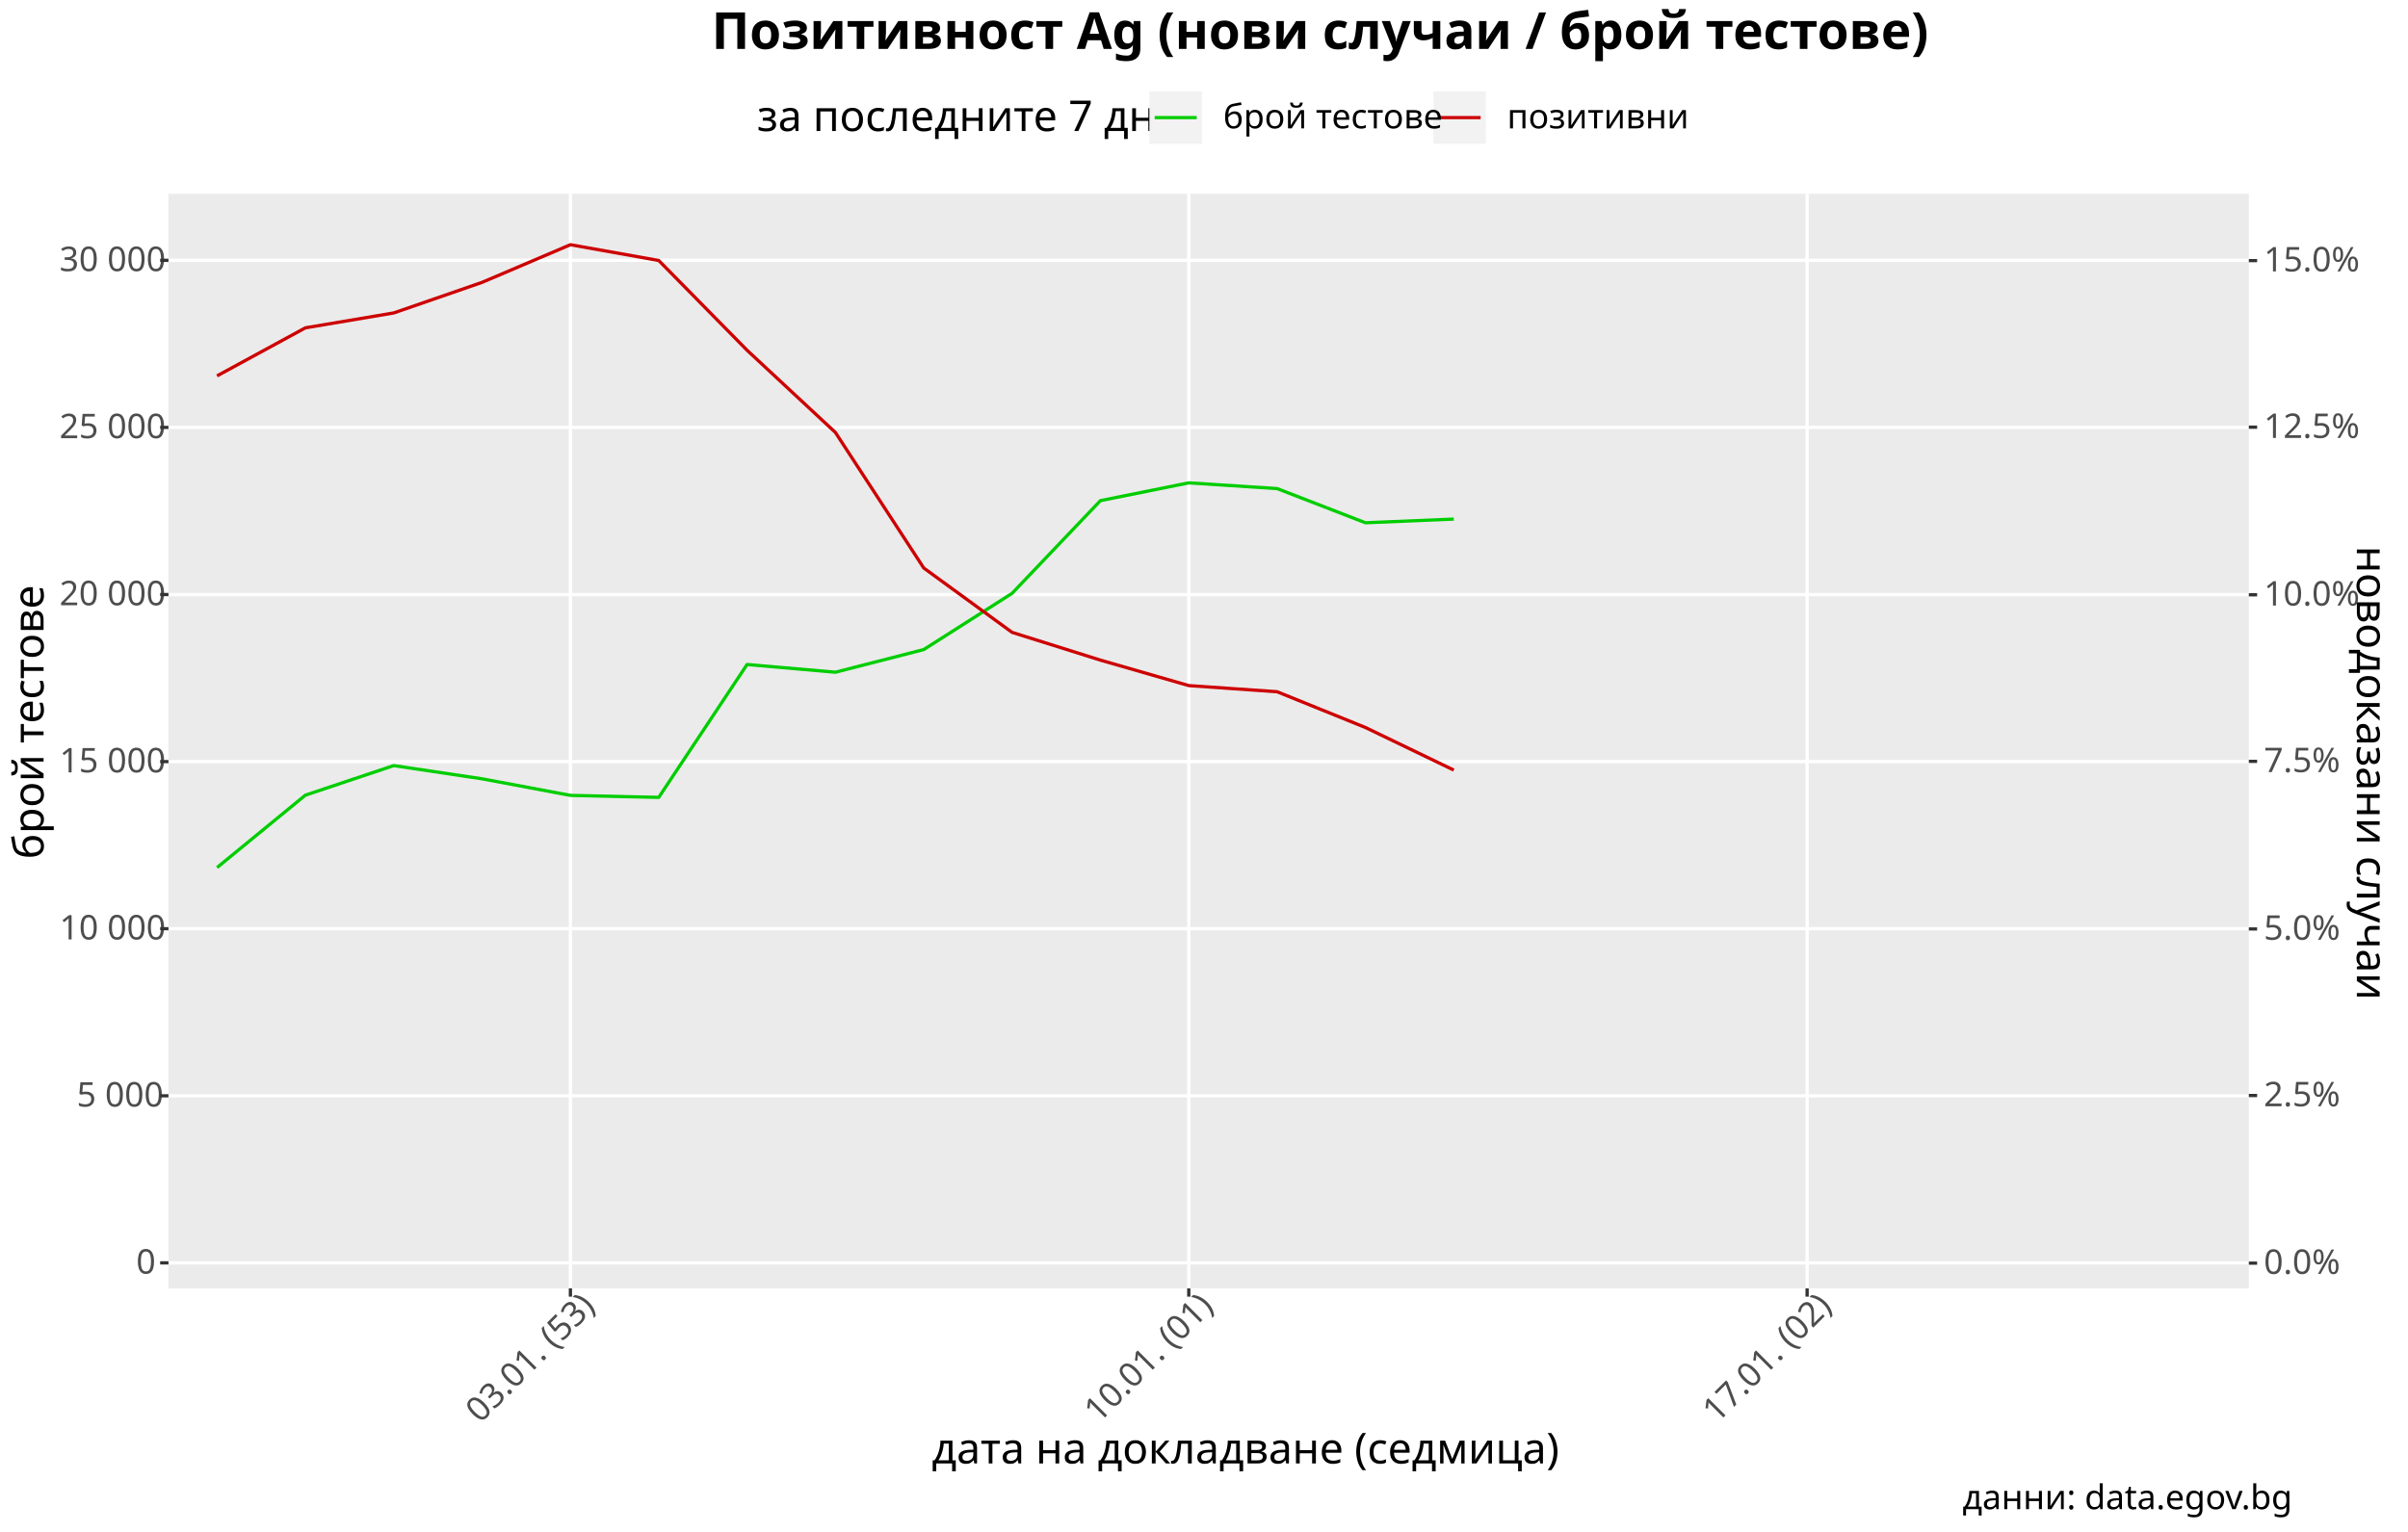
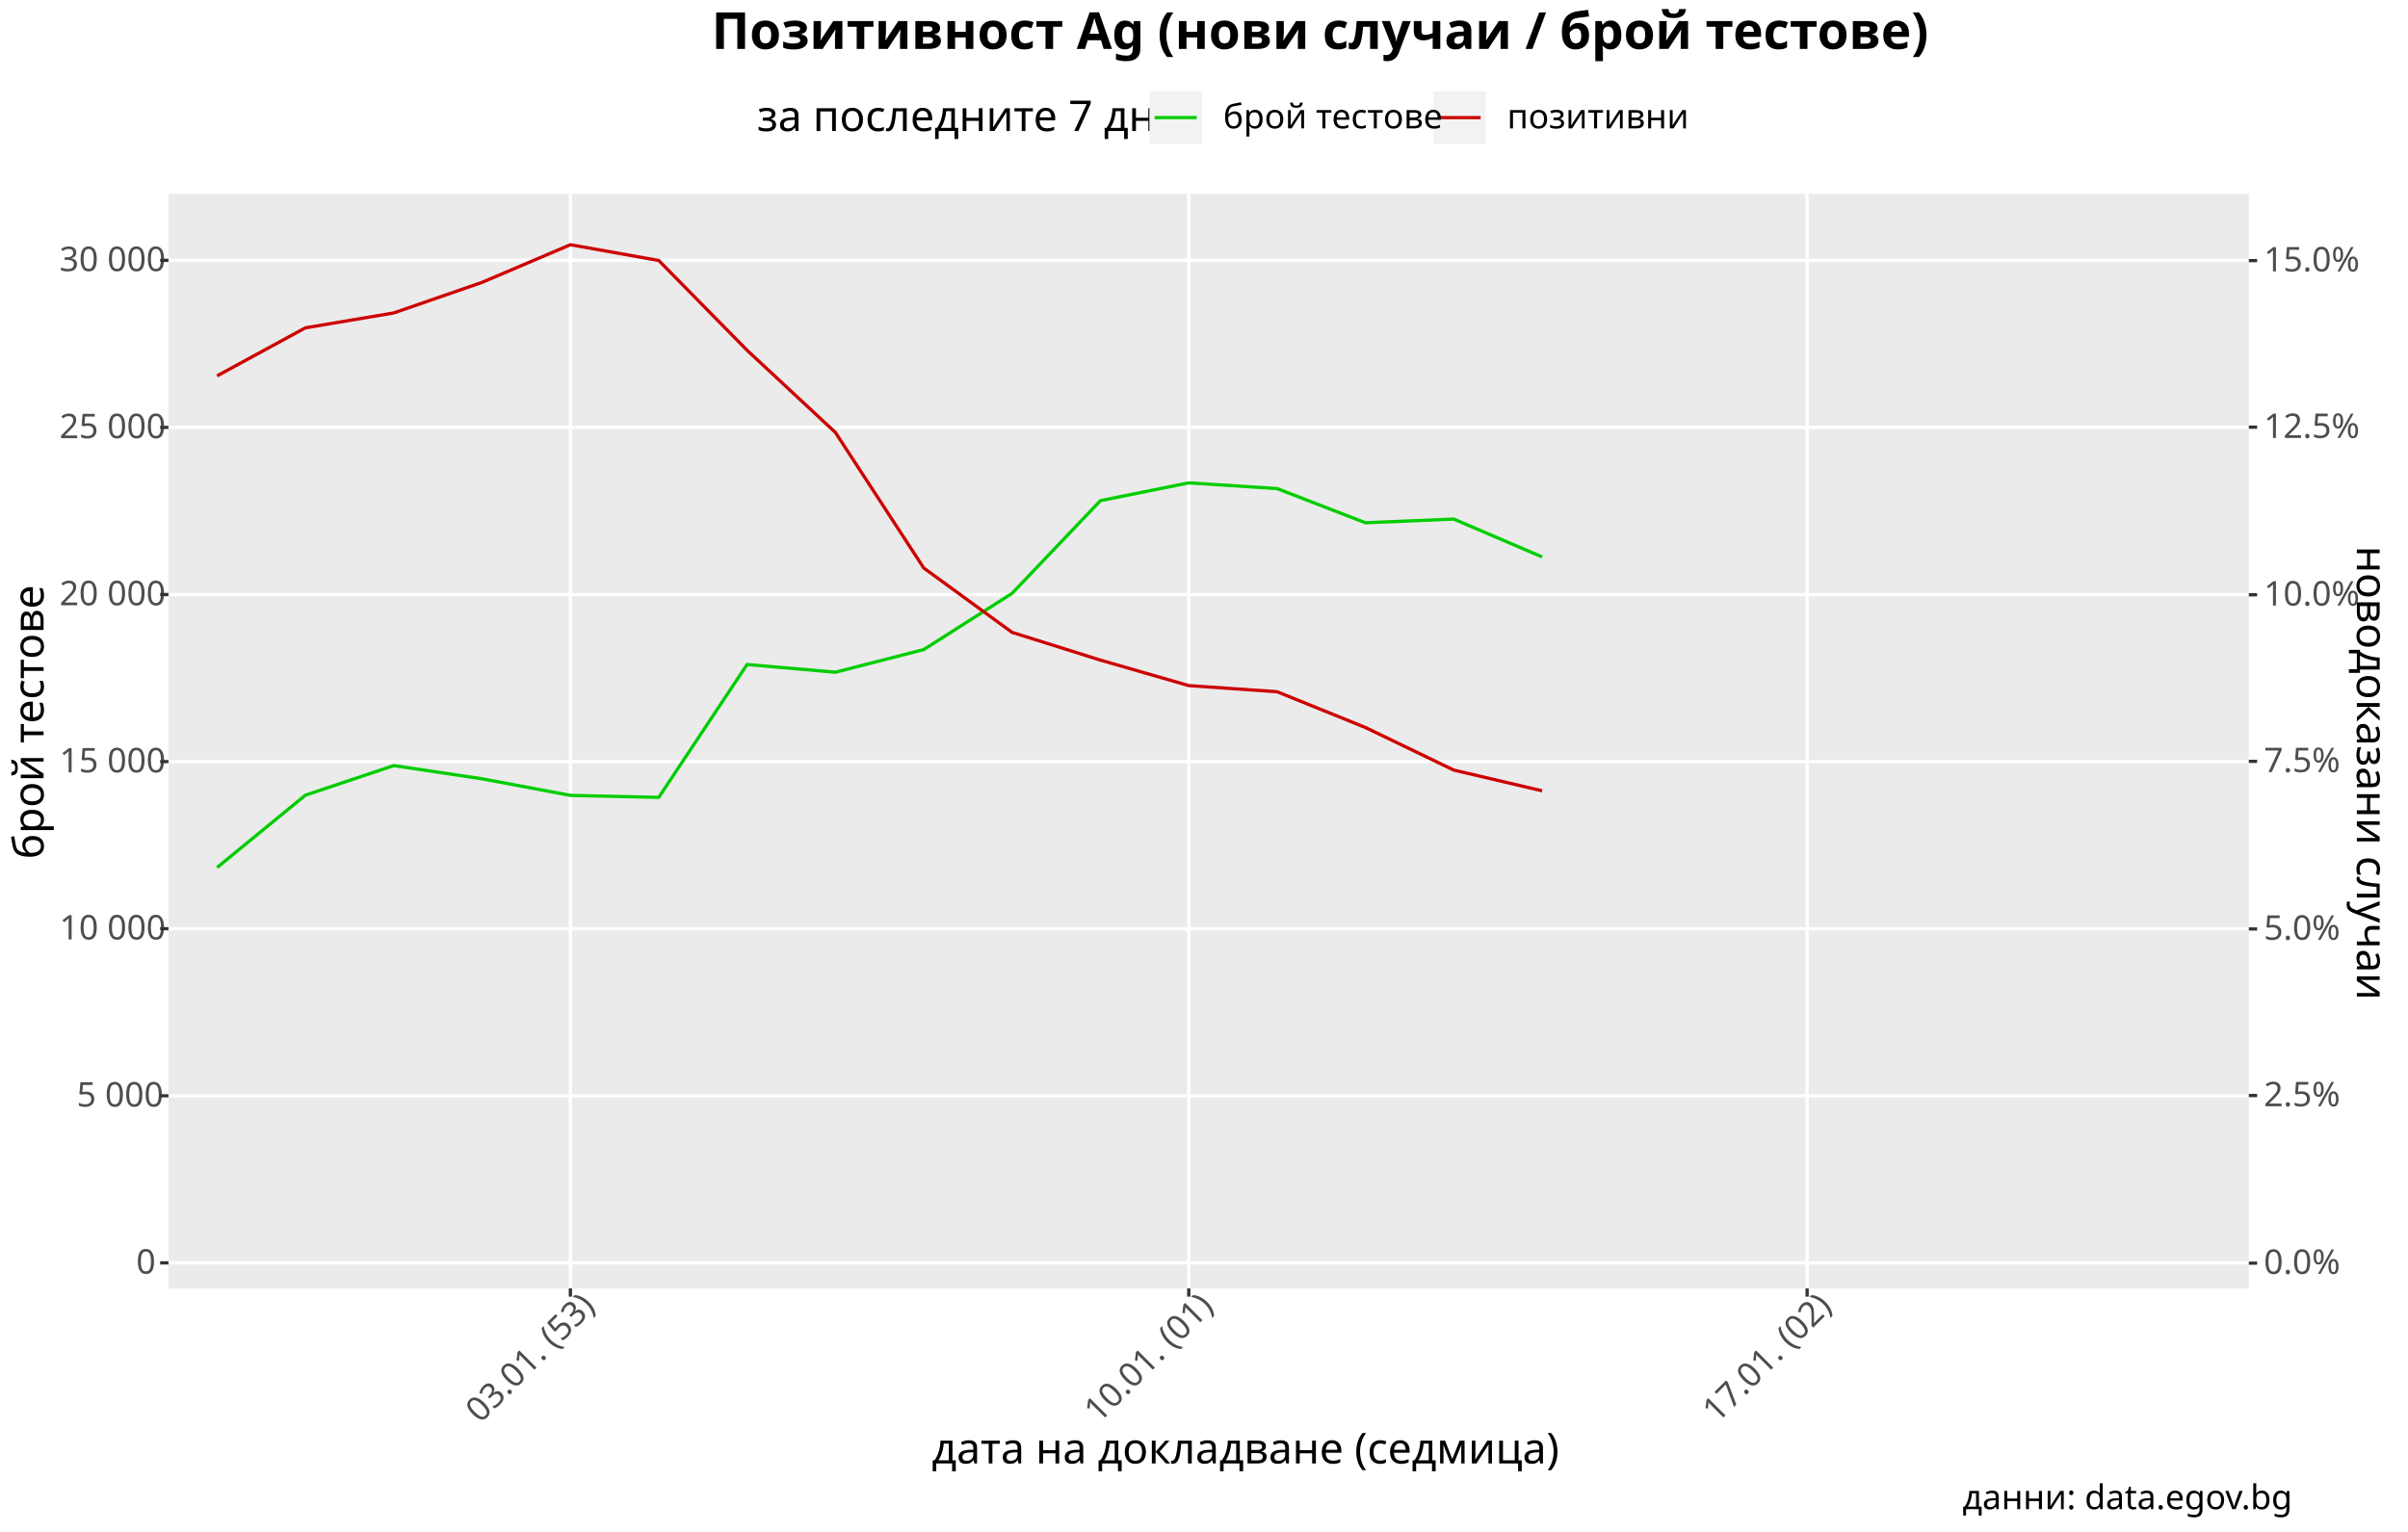
<svg xmlns="http://www.w3.org/2000/svg" viewBox="0 0 792.00 504.00">
  <defs>
    <style type="text/css">
    line, polyline, polygon, path, rect, circle {
      fill: none;
      stroke: #000000;
      stroke-linecap: round;
      stroke-linejoin: round;
      stroke-miterlimit: 10.00;
    }
  </style>
  </defs>
  <rect width="100%" height="100%" style="stroke: none; fill: #FFFFFF;" />
  <rect x="0.00" y="0.00" width="792.00" height="504.00" style="stroke-width: 1.07; stroke: #FFFFFF; fill: #FFFFFF;" />
  <defs>
    <clipPath id="cpNTUuNDF8NzM5LjY1fDQyMy44N3w2My43Nw==">
      <rect x="55.41" y="63.77" width="684.24" height="360.10" />
    </clipPath>
  </defs>
  <rect x="55.41" y="63.77" width="684.24" height="360.10" style="stroke-width: 1.07; stroke: none; fill: #EBEBEB;" clip-path="url(#cpNTUuNDF8NzM5LjY1fDQyMy44N3w2My43Nw==)" />
  <polyline points="55.41,415.49 739.65,415.49 " style="stroke-width: 1.07; stroke: #FFFFFF; stroke-linecap: butt;" clip-path="url(#cpNTUuNDF8NzM5LjY1fDQyMy44N3w2My43Nw==)" />
  <polyline points="55.41,360.52 739.65,360.52 " style="stroke-width: 1.07; stroke: #FFFFFF; stroke-linecap: butt;" clip-path="url(#cpNTUuNDF8NzM5LjY1fDQyMy44N3w2My43Nw==)" />
  <polyline points="55.41,305.54 739.65,305.54 " style="stroke-width: 1.07; stroke: #FFFFFF; stroke-linecap: butt;" clip-path="url(#cpNTUuNDF8NzM5LjY1fDQyMy44N3w2My43Nw==)" />
  <polyline points="55.41,250.57 739.65,250.57 " style="stroke-width: 1.07; stroke: #FFFFFF; stroke-linecap: butt;" clip-path="url(#cpNTUuNDF8NzM5LjY1fDQyMy44N3w2My43Nw==)" />
  <polyline points="55.41,195.60 739.65,195.60 " style="stroke-width: 1.07; stroke: #FFFFFF; stroke-linecap: butt;" clip-path="url(#cpNTUuNDF8NzM5LjY1fDQyMy44N3w2My43Nw==)" />
  <polyline points="55.41,140.62 739.65,140.62 " style="stroke-width: 1.07; stroke: #FFFFFF; stroke-linecap: butt;" clip-path="url(#cpNTUuNDF8NzM5LjY1fDQyMy44N3w2My43Nw==)" />
  <polyline points="55.41,85.65 739.65,85.65 " style="stroke-width: 1.07; stroke: #FFFFFF; stroke-linecap: butt;" clip-path="url(#cpNTUuNDF8NzM5LjY1fDQyMy44N3w2My43Nw==)" />
  <polyline points="187.61,423.87 187.61,63.77 " style="stroke-width: 1.07; stroke: #FFFFFF; stroke-linecap: butt;" clip-path="url(#cpNTUuNDF8NzM5LjY1fDQyMy44N3w2My43Nw==)" />
  <polyline points="390.99,423.87 390.99,63.77 " style="stroke-width: 1.07; stroke: #FFFFFF; stroke-linecap: butt;" clip-path="url(#cpNTUuNDF8NzM5LjY1fDQyMy44N3w2My43Nw==)" />
  <polyline points="594.37,423.87 594.37,63.77 " style="stroke-width: 1.07; stroke: #FFFFFF; stroke-linecap: butt;" clip-path="url(#cpNTUuNDF8NzM5LjY1fDQyMy44N3w2My43Nw==)" />
-   <polyline points="71.39,285.42 100.44,261.61 129.50,251.88 158.55,256.23 187.61,261.68 216.66,262.34 245.71,218.62 274.77,221.16 303.82,213.71 332.88,195.21 361.93,164.71 390.99,158.86 420.04,160.74 449.10,171.99 478.15,170.78 " style="stroke-width: 1.07; stroke: #00CD00; stroke-linecap: butt;" clip-path="url(#cpNTUuNDF8NzM5LjY1fDQyMy44N3w2My43Nw==)" />
-   <polyline points="71.39,123.66 100.44,107.86 129.50,102.96 158.55,92.90 187.61,80.51 216.66,85.70 245.71,115.23 274.77,142.28 303.82,186.87 332.88,208.05 361.93,217.18 390.99,225.56 420.04,227.58 449.10,239.35 478.15,253.36 " style="stroke-width: 1.07; stroke: #CD0000; stroke-linecap: butt;" clip-path="url(#cpNTUuNDF8NzM5LjY1fDQyMy44N3w2My43Nw==)" />
+   <polyline points="71.39,285.42 100.44,261.61 129.50,251.88 158.55,256.23 187.61,261.68 216.66,262.34 245.71,218.62 274.77,221.16 303.82,213.71 332.88,195.21 361.93,164.71 390.99,158.86 420.04,160.74 449.10,171.99 478.15,170.78 507.21,183.23 " style="stroke-width: 1.07; stroke: #00CD00; stroke-linecap: butt;" clip-path="url(#cpNTUuNDF8NzM5LjY1fDQyMy44N3w2My43Nw==)" />
+   <polyline points="71.39,123.66 100.44,107.86 129.50,102.96 158.55,92.90 187.61,80.51 216.66,85.70 245.71,115.23 274.77,142.28 303.82,186.87 332.88,208.05 361.93,217.18 390.99,225.56 420.04,227.58 449.10,239.35 478.15,253.36 507.21,260.18 " style="stroke-width: 1.07; stroke: #CD0000; stroke-linecap: butt;" clip-path="url(#cpNTUuNDF8NzM5LjY1fDQyMy44N3w2My43Nw==)" />
  <defs>
    <clipPath id="cpMC4wMHw3OTIuMDB8NTA0LjAwfDAuMDA=">
      <rect x="0.00" y="0.00" width="792.00" height="504.00" />
    </clipPath>
  </defs>
  <g clip-path="url(#cpMC4wMHw3OTIuMDB8NTA0LjAwfDAuMDA=)">
    <text x="44.80" y="419.03" style="font-size: 11.20px; fill: #4D4D4D; font-family: Calibri;" textLength="5.68px" lengthAdjust="spacingAndGlyphs">0</text>
  </g>
  <g clip-path="url(#cpMC4wMHw3OTIuMDB8NTA0LjAwfDAuMDA=)">
    <text x="25.24" y="364.06" style="font-size: 11.20px; fill: #4D4D4D; font-family: Calibri;" textLength="25.24px" lengthAdjust="spacingAndGlyphs">5 000</text>
  </g>
  <g clip-path="url(#cpMC4wMHw3OTIuMDB8NTA0LjAwfDAuMDA=)">
    <text x="19.56" y="309.08" style="font-size: 11.20px; fill: #4D4D4D; font-family: Calibri;" textLength="30.91px" lengthAdjust="spacingAndGlyphs">10 000</text>
  </g>
  <g clip-path="url(#cpMC4wMHw3OTIuMDB8NTA0LjAwfDAuMDA=)">
    <text x="19.56" y="254.11" style="font-size: 11.20px; fill: #4D4D4D; font-family: Calibri;" textLength="30.91px" lengthAdjust="spacingAndGlyphs">15 000</text>
  </g>
  <g clip-path="url(#cpMC4wMHw3OTIuMDB8NTA0LjAwfDAuMDA=)">
    <text x="19.56" y="199.13" style="font-size: 11.20px; fill: #4D4D4D; font-family: Calibri;" textLength="30.91px" lengthAdjust="spacingAndGlyphs">20 000</text>
  </g>
  <g clip-path="url(#cpMC4wMHw3OTIuMDB8NTA0LjAwfDAuMDA=)">
    <text x="19.56" y="144.16" style="font-size: 11.20px; fill: #4D4D4D; font-family: Calibri;" textLength="30.91px" lengthAdjust="spacingAndGlyphs">25 000</text>
  </g>
  <g clip-path="url(#cpMC4wMHw3OTIuMDB8NTA0LjAwfDAuMDA=)">
    <text x="19.56" y="89.19" style="font-size: 11.20px; fill: #4D4D4D; font-family: Calibri;" textLength="30.91px" lengthAdjust="spacingAndGlyphs">30 000</text>
  </g>
  <polyline points="52.67,415.49 55.41,415.49 " style="stroke-width: 1.07; stroke: #333333; stroke-linecap: butt;" clip-path="url(#cpMC4wMHw3OTIuMDB8NTA0LjAwfDAuMDA=)" />
  <polyline points="52.67,360.52 55.41,360.52 " style="stroke-width: 1.07; stroke: #333333; stroke-linecap: butt;" clip-path="url(#cpMC4wMHw3OTIuMDB8NTA0LjAwfDAuMDA=)" />
  <polyline points="52.67,305.54 55.41,305.54 " style="stroke-width: 1.07; stroke: #333333; stroke-linecap: butt;" clip-path="url(#cpMC4wMHw3OTIuMDB8NTA0LjAwfDAuMDA=)" />
  <polyline points="52.67,250.57 55.41,250.57 " style="stroke-width: 1.07; stroke: #333333; stroke-linecap: butt;" clip-path="url(#cpMC4wMHw3OTIuMDB8NTA0LjAwfDAuMDA=)" />
  <polyline points="52.67,195.60 55.41,195.60 " style="stroke-width: 1.07; stroke: #333333; stroke-linecap: butt;" clip-path="url(#cpMC4wMHw3OTIuMDB8NTA0LjAwfDAuMDA=)" />
  <polyline points="52.67,140.62 55.41,140.62 " style="stroke-width: 1.07; stroke: #333333; stroke-linecap: butt;" clip-path="url(#cpMC4wMHw3OTIuMDB8NTA0LjAwfDAuMDA=)" />
  <polyline points="52.67,85.65 55.41,85.65 " style="stroke-width: 1.07; stroke: #333333; stroke-linecap: butt;" clip-path="url(#cpMC4wMHw3OTIuMDB8NTA0LjAwfDAuMDA=)" />
  <polyline points="739.65,415.58 742.38,415.58 " style="stroke-width: 1.07; stroke: #333333; stroke-linecap: butt;" clip-path="url(#cpMC4wMHw3OTIuMDB8NTA0LjAwfDAuMDA=)" />
  <polyline points="739.65,360.42 742.38,360.42 " style="stroke-width: 1.07; stroke: #333333; stroke-linecap: butt;" clip-path="url(#cpMC4wMHw3OTIuMDB8NTA0LjAwfDAuMDA=)" />
  <polyline points="739.65,305.63 742.38,305.63 " style="stroke-width: 1.07; stroke: #333333; stroke-linecap: butt;" clip-path="url(#cpMC4wMHw3OTIuMDB8NTA0LjAwfDAuMDA=)" />
  <polyline points="739.65,250.48 742.38,250.48 " style="stroke-width: 1.07; stroke: #333333; stroke-linecap: butt;" clip-path="url(#cpMC4wMHw3OTIuMDB8NTA0LjAwfDAuMDA=)" />
  <polyline points="739.65,195.69 742.38,195.69 " style="stroke-width: 1.07; stroke: #333333; stroke-linecap: butt;" clip-path="url(#cpMC4wMHw3OTIuMDB8NTA0LjAwfDAuMDA=)" />
  <polyline points="739.65,140.54 742.38,140.54 " style="stroke-width: 1.07; stroke: #333333; stroke-linecap: butt;" clip-path="url(#cpMC4wMHw3OTIuMDB8NTA0LjAwfDAuMDA=)" />
  <polyline points="739.65,85.75 742.38,85.75 " style="stroke-width: 1.07; stroke: #333333; stroke-linecap: butt;" clip-path="url(#cpMC4wMHw3OTIuMDB8NTA0LjAwfDAuMDA=)" />
  <g clip-path="url(#cpMC4wMHw3OTIuMDB8NTA0LjAwfDAuMDA=)">
    <text x="744.58" y="419.11" style="font-size: 11.20px; fill: #4D4D4D; font-family: Calibri;" textLength="22.19px" lengthAdjust="spacingAndGlyphs">0.0%</text>
  </g>
  <g clip-path="url(#cpMC4wMHw3OTIuMDB8NTA0LjAwfDAuMDA=)">
    <text x="744.58" y="363.96" style="font-size: 11.20px; fill: #4D4D4D; font-family: Calibri;" textLength="22.19px" lengthAdjust="spacingAndGlyphs">2.5%</text>
  </g>
  <g clip-path="url(#cpMC4wMHw3OTIuMDB8NTA0LjAwfDAuMDA=)">
    <text x="744.58" y="309.17" style="font-size: 11.20px; fill: #4D4D4D; font-family: Calibri;" textLength="22.19px" lengthAdjust="spacingAndGlyphs">5.0%</text>
  </g>
  <g clip-path="url(#cpMC4wMHw3OTIuMDB8NTA0LjAwfDAuMDA=)">
    <text x="744.58" y="254.02" style="font-size: 11.20px; fill: #4D4D4D; font-family: Calibri;" textLength="22.19px" lengthAdjust="spacingAndGlyphs">7.5%</text>
  </g>
  <g clip-path="url(#cpMC4wMHw3OTIuMDB8NTA0LjAwfDAuMDA=)">
    <text x="744.58" y="199.23" style="font-size: 11.20px; fill: #4D4D4D; font-family: Calibri;" textLength="27.86px" lengthAdjust="spacingAndGlyphs">10.0%</text>
  </g>
  <g clip-path="url(#cpMC4wMHw3OTIuMDB8NTA0LjAwfDAuMDA=)">
    <text x="744.58" y="144.08" style="font-size: 11.20px; fill: #4D4D4D; font-family: Calibri;" textLength="27.86px" lengthAdjust="spacingAndGlyphs">12.5%</text>
  </g>
  <g clip-path="url(#cpMC4wMHw3OTIuMDB8NTA0LjAwfDAuMDA=)">
    <text x="744.58" y="89.29" style="font-size: 11.20px; fill: #4D4D4D; font-family: Calibri;" textLength="27.86px" lengthAdjust="spacingAndGlyphs">15.0%</text>
  </g>
  <polyline points="187.61,426.61 187.61,423.87 " style="stroke-width: 1.07; stroke: #333333; stroke-linecap: butt;" clip-path="url(#cpMC4wMHw3OTIuMDB8NTA0LjAwfDAuMDA=)" />
  <polyline points="390.99,426.61 390.99,423.87 " style="stroke-width: 1.07; stroke: #333333; stroke-linecap: butt;" clip-path="url(#cpMC4wMHw3OTIuMDB8NTA0LjAwfDAuMDA=)" />
  <polyline points="594.37,426.61 594.37,423.87 " style="stroke-width: 1.07; stroke: #333333; stroke-linecap: butt;" clip-path="url(#cpMC4wMHw3OTIuMDB8NTA0LjAwfDAuMDA=)" />
  <g clip-path="url(#cpMC4wMHw3OTIuMDB8NTA0LjAwfDAuMDA=)">
    <text transform="translate(157.93,468.48) rotate(-45)" style="font-size: 11.20px; fill: #4D4D4D; font-family: Calibri;" textLength="49.04px" lengthAdjust="spacingAndGlyphs">03.01. (53)</text>
  </g>
  <g clip-path="url(#cpMC4wMHw3OTIuMDB8NTA0LjAwfDAuMDA=)">
    <text transform="translate(361.32,468.48) rotate(-45)" style="font-size: 11.20px; fill: #4D4D4D; font-family: Calibri;" textLength="49.04px" lengthAdjust="spacingAndGlyphs">10.01. (01)</text>
  </g>
  <g clip-path="url(#cpMC4wMHw3OTIuMDB8NTA0LjAwfDAuMDA=)">
    <text transform="translate(564.70,468.48) rotate(-45)" style="font-size: 11.20px; fill: #4D4D4D; font-family: Calibri;" textLength="49.04px" lengthAdjust="spacingAndGlyphs">17.01. (02)</text>
  </g>
  <g clip-path="url(#cpMC4wMHw3OTIuMDB8NTA0LjAwfDAuMDA=)">
    <text x="306.50" y="481.47" style="font-size: 14.00px; font-family: Calibri;" textLength="182.06px" lengthAdjust="spacingAndGlyphs">дата на докладване (седмица)</text>
  </g>
  <g clip-path="url(#cpMC4wMHw3OTIuMDB8NTA0LjAwfDAuMDA=)">
    <text transform="translate(14.33,282.67) rotate(-90)" style="font-size: 14.00px; font-family: Calibri;" textLength="77.71px" lengthAdjust="spacingAndGlyphs">брой тестове</text>
  </g>
  <g clip-path="url(#cpMC4wMHw3OTIuMDB8NTA0LjAwfDAuMDA=)">
    <text transform="translate(775.18,179.60) rotate(90)" style="font-size: 14.00px; font-family: Calibri;" textLength="128.43px" lengthAdjust="spacingAndGlyphs">новодоказани случаи</text>
  </g>
  <rect x="243.55" y="24.57" width="307.94" height="28.24" style="stroke-width: 1.07; stroke: none; fill: #FFFFFF;" clip-path="url(#cpMC4wMHw3OTIuMDB8NTA0LjAwfDAuMDA=)" />
  <g clip-path="url(#cpMC4wMHw3OTIuMDB8NTA0LjAwfDAuMDA=)">
    <text x="249.03" y="43.11" style="font-size: 14.00px; font-family: Calibri;" textLength="122.04px" lengthAdjust="spacingAndGlyphs">за последните 7 дни</text>
  </g>
  <rect x="378.04" y="30.05" width="17.28" height="17.28" style="stroke-width: 1.07; stroke: none; fill: #F2F2F2;" clip-path="url(#cpMC4wMHw3OTIuMDB8NTA0LjAwfDAuMDA=)" />
  <line x1="379.77" y1="38.69" x2="393.60" y2="38.69" style="stroke-width: 1.07; stroke: #00CD00; stroke-linecap: butt;" clip-path="url(#cpMC4wMHw3OTIuMDB8NTA0LjAwfDAuMDA=)" />
  <rect x="471.44" y="30.05" width="17.28" height="17.28" style="stroke-width: 1.07; stroke: none; fill: #F2F2F2;" clip-path="url(#cpMC4wMHw3OTIuMDB8NTA0LjAwfDAuMDA=)" />
  <line x1="473.17" y1="38.69" x2="486.99" y2="38.69" style="stroke-width: 1.07; stroke: #CD0000; stroke-linecap: butt;" clip-path="url(#cpMC4wMHw3OTIuMDB8NTA0LjAwfDAuMDA=)" />
  <g clip-path="url(#cpMC4wMHw3OTIuMDB8NTA0LjAwfDAuMDA=)">
    <text x="402.30" y="42.23" style="font-size: 11.20px; font-family: Calibri;" textLength="62.17px" lengthAdjust="spacingAndGlyphs">брой тестове</text>
  </g>
  <g clip-path="url(#cpMC4wMHw3OTIuMDB8NTA0LjAwfDAuMDA=)">
    <text x="495.69" y="42.23" style="font-size: 11.20px; font-family: Calibri;" textLength="50.32px" lengthAdjust="spacingAndGlyphs">позитивни</text>
  </g>
  <g clip-path="url(#cpMC4wMHw3OTIuMDB8NTA0LjAwfDAuMDA=)">
    <text x="234.04" y="16.09" style="font-size: 16.80px; font-weight: bold; font-family: Calibri;" textLength="326.98px" lengthAdjust="spacingAndGlyphs">Позитивност Ag (нови случаи / брой тестове)</text>
  </g>
  <g clip-path="url(#cpMC4wMHw3OTIuMDB8NTA0LjAwfDAuMDA=)">
    <text x="645.48" y="496.52" style="font-size: 11.20px; font-family: Calibri;" textLength="94.16px" lengthAdjust="spacingAndGlyphs">данни: data.egov.bg</text>
  </g>
</svg>
